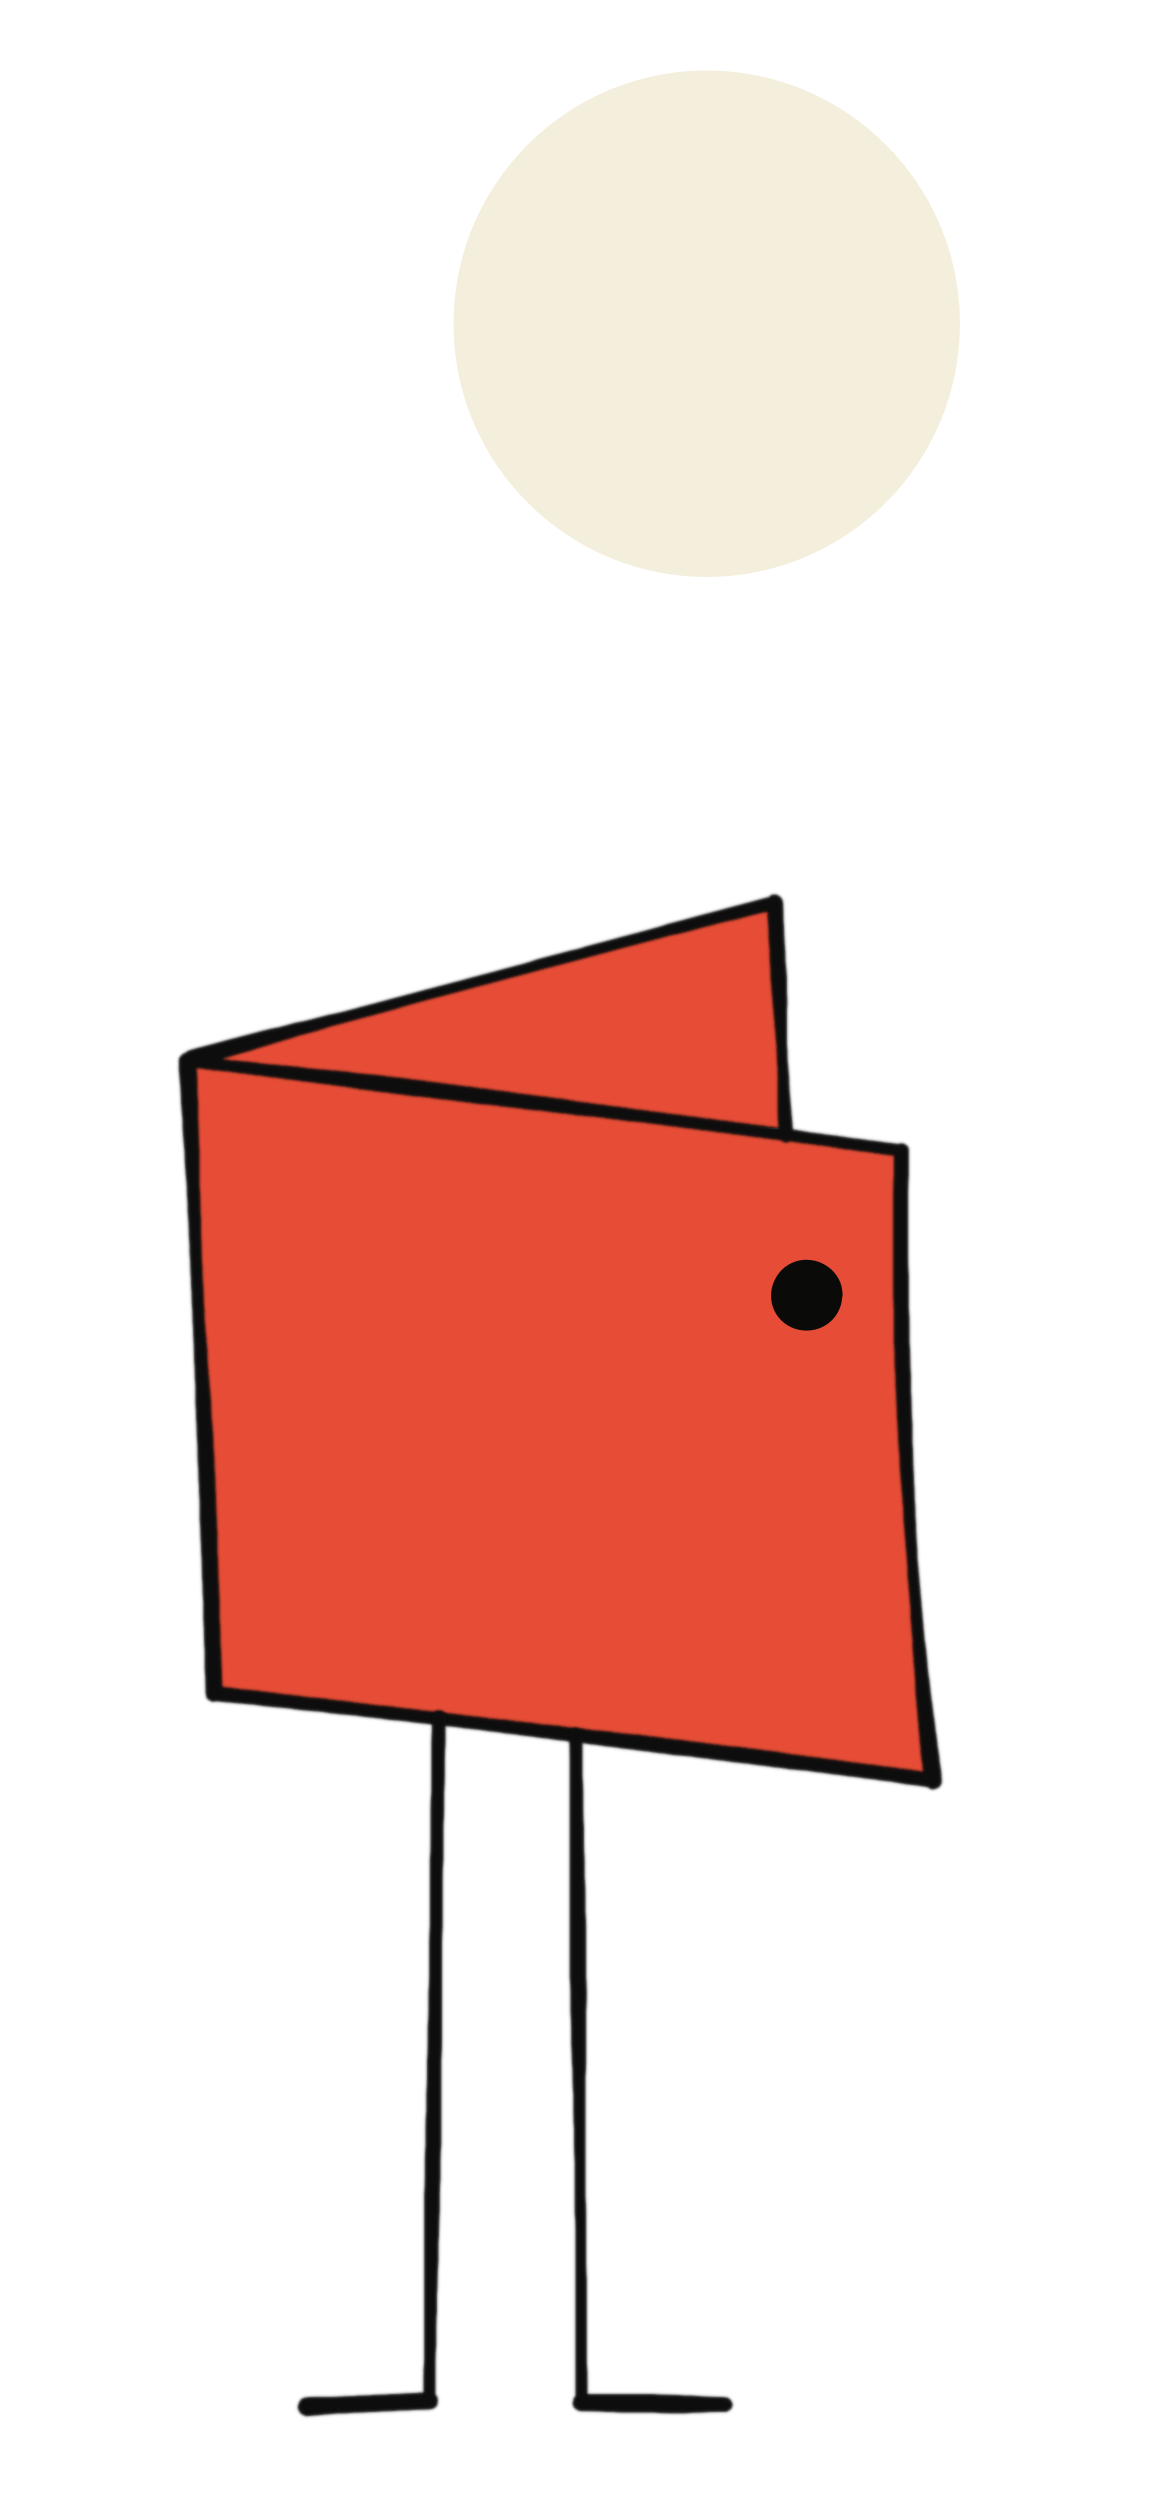
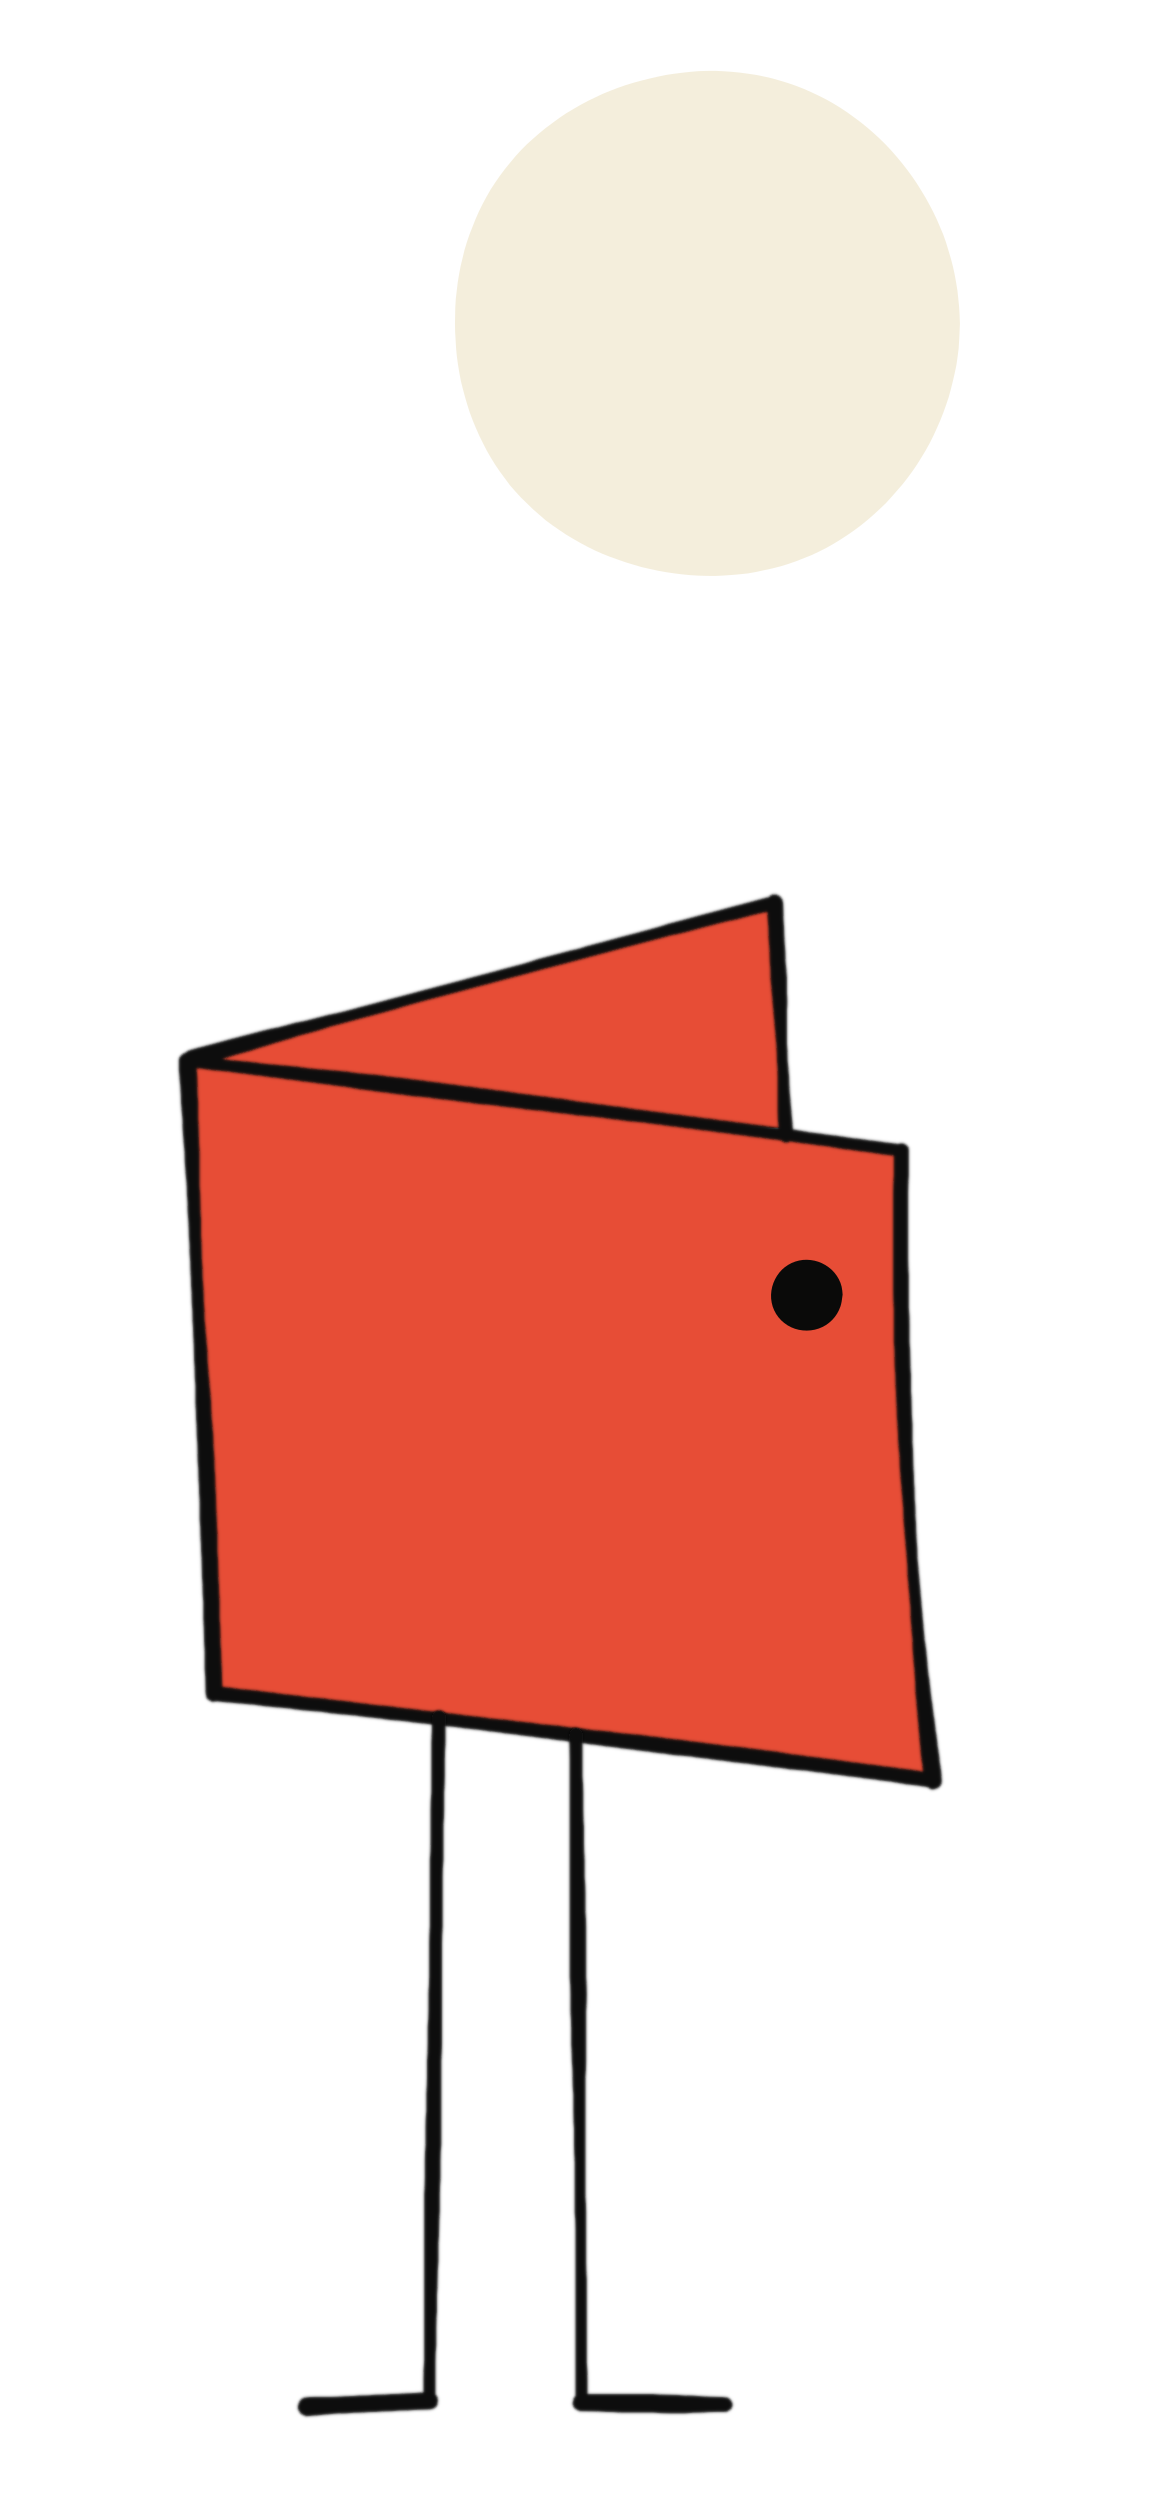
<svg xmlns="http://www.w3.org/2000/svg" viewBox="1130 80 360 780">
-   <circle cx="1350.5" cy="181" r="79" fill="#f4eedc" />
+   <path d="M1429.5 181Q1429.3 186.2 1429.1 188.7Q1428.8 191.3 1428.4 193.9Q1427.9 196.4 1427.3 198.9Q1426.7 201.4 1426 203.9Q1425.2 206.4 1424.3 208.8Q1423.4 211.2 1422.3 213.6Q1421.3 215.9 1420.1 218.2Q1418.9 220.5 1417.5 222.7Q1416.2 224.9 1414.7 227Q1413.2 229.1 1411.6 231.1Q1409.9 233.1 1408.2 235Q1406.5 237 1404.6 238.7Q1402.7 240.5 1400.7 242.2Q1398.7 243.9 1396.6 245.4Q1394.5 246.9 1392.3 248.3Q1390.1 249.7 1387.9 250.9Q1385.6 252.1 1383.2 253.2Q1380.8 254.2 1378.4 255.1Q1376 256 1373.5 256.7Q1371 257.4 1368.4 257.9Q1365.9 258.5 1363.4 258.9Q1360.8 259.2 1358.2 259.4Q1355.7 259.6 1353.1 259.7Q1350.5 259.7 1347.9 259.6Q1345.4 259.5 1342.8 259.2Q1340.2 258.9 1337.7 258.5Q1335.2 258.1 1332.7 257.5Q1330.1 257 1327.7 256.2Q1325.2 255.5 1322.8 254.6Q1320.4 253.8 1318 252.8Q1315.6 251.8 1313.3 250.6Q1311 249.4 1308.8 248.1Q1306.5 246.8 1304.4 245.3Q1302.3 243.9 1300.2 242.3Q1298.2 240.6 1296.3 238.9Q1294.4 237.1 1292.6 235.3Q1290.8 233.4 1289.1 231.4Q1287.5 229.3 1286 227.2Q1284.5 225.1 1283.2 222.9Q1281.8 220.6 1280.7 218.3Q1279.5 216 1278.5 213.6Q1277.5 211.3 1276.6 208.8Q1275.8 206.4 1275.1 203.9Q1274.4 201.4 1273.8 198.9Q1273.3 196.4 1272.9 193.8Q1272.5 191.3 1272.3 188.7Q1272.1 186.1 1272 183.6Q1271.9 181 1272 178.4Q1272 175.9 1272.2 173.3Q1272.5 170.7 1272.8 168.2Q1273.2 165.6 1273.7 163.1Q1274.3 160.6 1274.9 158.1Q1275.6 155.6 1276.5 153.1Q1277.4 150.7 1278.4 148.3Q1279.4 145.9 1280.6 143.6Q1281.8 141.3 1283.1 139.1Q1284.5 136.9 1286 134.8Q1287.5 132.7 1289.2 130.7Q1290.8 128.7 1292.6 126.8Q1294.4 124.9 1296.4 123.2Q1298.3 121.5 1300.3 119.9Q1302.4 118.3 1304.5 116.8Q1306.6 115.3 1308.9 114Q1311.1 112.7 1313.4 111.5Q1315.7 110.4 1318 109.3Q1320.4 108.3 1322.8 107.4Q1325.2 106.5 1327.7 105.8Q1330.2 105.1 1332.7 104.5Q1335.2 103.9 1337.7 103.4Q1340.2 103 1342.8 102.7Q1345.3 102.4 1347.9 102.2Q1350.5 102.1 1353.1 102.1Q1355.7 102.2 1358.2 102.4Q1360.8 102.6 1363.4 103Q1365.9 103.3 1368.5 103.9Q1371 104.4 1373.5 105.2Q1376 105.9 1378.4 106.8Q1380.9 107.7 1383.2 108.8Q1385.6 109.9 1387.9 111.1Q1390.1 112.3 1392.3 113.7Q1394.5 115.1 1396.6 116.7Q1398.7 118.2 1400.7 119.9Q1402.6 121.5 1404.5 123.3Q1406.4 125.1 1408.1 127Q1409.9 129 1411.5 131Q1413.1 133 1414.6 135.1Q1416.1 137.2 1417.4 139.4Q1418.8 141.6 1420 143.9Q1421.2 146.1 1422.3 148.5Q1423.3 150.8 1424.3 153.2Q1425.2 155.6 1425.9 158.1Q1426.7 160.6 1427.3 163.1Q1427.9 165.6 1428.3 168.1Q1428.8 170.7 1429 173.3Q1429.3 175.8 1429.4 178.4L1429.5 181Z" fill="#f4eedc" />
  <g transform="translate(1189.374 411.8744) scale(0.2237513)">
    <defs>
      <filter id="ink-soft-7" x="-5%" y="-5%" width="110%" height="110%">
        <feGaussianBlur stdDeviation="2.28" />
      </filter>
    </defs>
    <path d="M2.3 -7.3Q24.8 -13.5 36.1 -16.6Q47.4 -19.7 58.6 -22.8Q69.9 -25.9 81.2 -29Q92.5 -32 103.7 -35.1Q115 -38.2 126.3 -41.2Q137.6 -44.2 148.9 -47.3Q160.2 -50.3 171.5 -53.3Q182.7 -56.3 194 -59.3Q205.3 -62.3 216.6 -65.2Q227.9 -68.2 239.3 -71.2Q250.6 -74.1 261.9 -77.1Q273.2 -80 284.5 -83Q295.8 -86 307.1 -88.9Q318.4 -91.9 329.7 -94.9Q341 -97.8 352.3 -100.8Q363.6 -103.8 374.9 -106.8Q386.2 -109.8 397.5 -112.8Q408.8 -115.8 420.1 -118.8Q431.3 -121.8 442.6 -124.9Q453.9 -127.9 465.2 -130.9Q476.5 -134 487.8 -137Q499.1 -140.1 510.3 -143.1Q521.6 -146.2 532.9 -149.2Q544.2 -152.3 555.5 -155.4Q566.7 -158.4 578 -161.5Q589.3 -164.5 600.6 -167.6Q611.9 -170.6 623.1 -173.6Q634.4 -176.7 645.7 -179.7Q657 -182.7 668.3 -185.8Q679.6 -188.8 690.9 -191.8Q702.2 -194.8 713.5 -197.8Q724.8 -200.8 736.1 -203.8Q747.3 -206.8 758.6 -209.8Q769.9 -212.7 781.3 -215.7Q792.6 -218.7 803.9 -221.6Q815.2 -224.6 815.7 -213Q816.2 -201.5 816.8 -189.9Q817.3 -178.3 817.8 -166.8Q818.4 -155.2 818.9 -143.6Q819.4 -132.1 820 -120.5Q820.5 -108.9 821.1 -97.4Q821.7 -85.8 822.3 -74.2Q822.9 -62.7 823.5 -51.1Q824.1 -39.5 824.7 -28Q825.2 -16.4 825.8 -4.8Q826.3 6.7 826.8 18.3Q827.3 29.9 827.8 41.4Q828.4 53 828.9 64.6Q829.4 76.2 829.9 87.7Q830.4 99.3 416.3 46L2.3 -7.3Z" fill="#e74d36" />
    <path d="M-3.7 -3.3Q19.5 -0.8 31.1 0.5Q42.7 1.8 54.3 3.1Q65.8 4.4 77.4 5.8Q89 7.1 100.6 8.4Q112.2 9.7 123.8 11.1Q135.4 12.4 147 13.7Q158.6 15.1 170.1 16.4Q181.7 17.8 193.3 19.2Q204.9 20.5 216.5 21.9Q228.1 23.3 239.6 24.7Q251.2 26.1 262.8 27.5Q274.4 28.9 286 30.3Q297.5 31.7 309.1 33.2Q320.7 34.6 332.3 36Q343.8 37.4 355.4 38.9Q367 40.3 378.6 41.7Q390.2 43.2 401.7 44.6Q413.3 46.1 424.9 47.5Q436.4 49 448 50.4Q459.6 51.9 471.2 53.3Q482.7 54.8 494.3 56.2Q505.9 57.7 517.5 59.1Q529 60.6 540.6 62Q552.2 63.5 563.8 64.9Q575.3 66.4 586.9 67.8Q598.5 69.3 610 70.8Q621.6 72.2 633.2 73.7Q644.8 75.2 656.3 76.7Q667.9 78.1 679.5 79.6Q691 81.1 702.6 82.6Q714.2 84.1 725.8 85.6Q737.3 87.1 748.9 88.6Q760.5 90.1 772 91.6Q783.6 93.1 795.1 94.7Q806.7 96.2 818.3 97.7Q829.8 99.3 841.4 100.8Q853 102.4 864.5 104Q876.1 105.5 887.6 107.1Q899.2 108.7 910.7 110.3Q922.3 111.9 933.9 113.5Q945.4 115.1 957 116.7Q968.5 118.3 980.1 119.9Q991.6 121.5 991.4 133.1Q991.2 144.7 991.1 156.3Q991 167.9 990.9 179.4Q990.8 191 990.7 202.6Q990.6 214.2 990.6 225.8Q990.6 237.4 990.6 248.9Q990.7 260.5 990.7 272.1Q990.8 283.7 990.9 295.2Q991.1 306.8 991.2 318.4Q991.4 329.9 991.6 341.5Q991.8 353.1 992 364.6Q992.3 376.2 992.5 387.8Q992.8 399.3 993.1 410.9Q993.5 422.5 993.8 434Q994.2 445.6 994.6 457.1Q995 468.7 995.4 480.3Q995.8 491.8 996.3 503.4Q996.8 514.9 997.3 526.5Q997.8 538 998.4 549.6Q999 561.1 999.5 572.7Q1000.1 584.2 1000.8 595.8Q1001.4 607.3 1002.1 618.9Q1002.8 630.4 1003.5 642Q1004.2 653.5 1005 665Q1005.7 676.6 1006.5 688.1Q1007.3 699.7 1008.2 711.2Q1009 722.7 1009.9 734.3Q1010.8 745.8 1011.7 757.3Q1012.6 768.9 1013.5 780.4Q1014.5 791.9 1015.5 803.5Q1016.5 815 1017.5 826.5Q1018.6 838 1019.6 849.6Q1020.7 861.1 1021.8 872.6Q1023 884.1 1024.1 895.7Q1025.3 907.2 1026.5 918.7Q1027.8 930.2 1029 941.7Q1030.3 953.2 1031.6 964.7Q1032.9 976.3 1034.3 987.8Q1035.7 999.3 1024 997.7Q1012.4 996.1 1000.7 994.5Q989.1 993 977.5 991.4Q965.8 989.8 954.2 988.3Q942.5 986.7 930.9 985.2Q919.3 983.6 907.6 982.1Q896 980.6 884.3 979.1Q872.7 977.5 861 976Q849.4 974.5 837.7 973Q826.1 971.5 814.4 970.1Q802.8 968.6 791.1 967.1Q779.5 965.7 767.8 964.2Q756.2 962.8 744.5 961.3Q732.9 959.9 721.2 958.5Q709.5 957 697.9 955.6Q686.2 954.2 674.6 952.8Q662.9 951.3 651.3 949.9Q639.6 948.5 627.9 947.1Q616.3 945.7 604.6 944.3Q593 942.9 581.3 941.5Q569.6 940.1 558 938.7Q546.3 937.2 534.7 935.8Q523 934.4 511.4 933Q499.7 931.6 488 930.2Q476.4 928.8 464.7 927.4Q453 926 441.4 924.6Q429.7 923.2 418.1 921.9Q406.4 920.5 394.7 919.1Q383.1 917.7 371.4 916.3Q359.7 915 348.1 913.6Q336.4 912.2 324.8 910.9Q313.1 909.5 301.4 908.2Q289.8 906.8 278.1 905.5Q266.4 904.1 254.8 902.8Q243.1 901.5 231.4 900.1Q219.8 898.8 208.1 897.5Q196.4 896.1 184.7 894.8Q173.1 893.5 161.4 892.2Q149.7 890.9 138.1 889.6Q126.4 888.3 114.7 887Q103 885.7 91.4 884.4Q79.7 883.1 68 881.9Q56.3 880.6 44.7 879.3Q33 878 32.7 866.4Q32.3 854.8 32 843.2Q31.6 831.6 31.3 820Q30.9 808.4 30.6 796.8Q30.2 785.2 29.8 773.6Q29.5 762 29.1 750.4Q28.7 738.8 28.3 727.2Q27.9 715.6 27.5 704Q27.1 692.4 26.7 680.8Q26.3 669.2 25.9 657.6Q25.5 646 25.1 634.4Q24.6 622.8 24.2 611.2Q23.8 599.6 23.4 588Q22.9 576.4 22.5 564.8Q22 553.2 21.5 541.6Q21 530 20.4 518.4Q19.9 506.8 19.3 495.2Q18.7 483.6 18.1 472.1Q17.5 460.5 16.8 448.9Q16.2 437.3 15.6 425.7Q14.9 414.1 14.3 402.5Q13.7 390.9 13 379.3Q12.4 367.7 11.9 356.1Q11.3 344.6 10.7 333Q10.2 321.4 9.7 309.8Q9.2 298.2 8.7 286.6Q8.2 275 7.7 263.4Q7.2 251.8 6.8 240.2Q6.3 228.6 5.8 217Q5.3 205.4 4.8 193.8Q4.4 182.2 3.9 170.6Q3.4 159 2.9 147.4Q2.4 135.8 1.9 124.2Q1.5 112.6 1 101Q0.5 89.4 -0.1 77.8Q-0.6 66.2 -1.1 54.6Q-1.6 43.1 -2.1 31.5Q-2.7 19.9 -3.2 8.3Q-3.7 -3.3 -3.7 -3.3L-3.7 -3.3Z" fill="#e74d36" />
    <path d="M-5 5Q19 7 30 9Q42 10 53 11Q65 13 76 14Q88 16 100 17Q111 19 123 20Q134 22 146 23Q157 25 169 26Q181 28 192 29Q204 31 215 32Q227 34 238 36Q250 37 261 39Q273 40 285 42Q296 43 308 45Q319 46 331 47Q342 49 354 50Q366 51 377 53Q389 54 400 56Q412 57 424 58Q435 60 447 61Q458 62 470 64Q481 65 493 66Q505 68 516 69Q528 70 539 72Q551 73 563 74Q574 75 586 77Q597 78 609 80Q621 81 632 82Q644 84 655 85Q667 87 678 88Q690 90 701 91Q713 93 725 94Q736 96 748 97Q759 99 771 100Q782 102 794 103Q806 105 817 106Q829 108 840 109Q852 111 863 112Q875 114 887 115Q898 117 910 119Q921 120 933 122Q944 123 956 125Q967 127 979 128Q990 130 992 130Q994 130 995 129Q997 128 998 127Q999 126 1000 124Q1000 123 1000 121Q1000 119 999 118Q999 116 997 115Q996 114 994 113Q993 113 981 111Q970 110 958 108Q947 107 935 105Q923 104 912 102Q900 100 889 99Q877 97 866 96Q854 94 843 92Q831 91 819 89Q808 88 796 86Q785 85 773 83Q762 82 750 80Q738 79 727 77Q715 76 704 74Q692 73 681 71Q669 70 657 68Q646 67 634 65Q623 64 611 62Q600 60 588 59Q576 57 565 56Q553 54 542 53Q530 51 519 49Q507 48 496 46Q484 45 472 43Q461 42 449 40Q438 38 426 37Q415 35 403 34Q392 32 380 31Q368 29 357 28Q345 26 334 25Q322 23 311 22Q299 20 287 19Q276 18 264 16Q253 15 241 14Q229 13 218 11Q206 10 195 9Q183 8 171 7Q160 6 148 4Q136 3 125 2Q113 1 102 0Q90 -2 78 -3Q67 -4 55 -5Q44 -7 32 -8Q20 -9 9 -10Q-3 -12 -4 -12Q-6 -11 -8 -11Q-9 -10 -10 -9Q-11 -7 -12 -6Q-12 -4 -12 -3Q-12 -1 -11 0Q-10 2 -9 3Q-8 4 -6 5L-5 5ZM981 121Q981 145 981 156Q980 168 980 179Q980 191 980 203Q980 214 980 226Q980 237 980 249Q980 261 980 272Q980 284 980 295Q980 307 980 319Q980 330 981 342Q981 353 981 365Q981 376 981 388Q982 400 982 411Q982 423 983 434Q983 446 984 458Q984 469 985 481Q985 492 986 504Q987 515 987 527Q988 538 989 550Q989 562 990 573Q991 585 992 596Q993 608 994 619Q994 631 995 642Q996 654 997 666Q998 677 999 689Q1000 700 1000 712Q1001 723 1002 735Q1003 746 1004 758Q1004 770 1005 781Q1006 793 1007 804Q1007 816 1008 827Q1009 839 1010 850Q1011 862 1011 874Q1012 885 1013 897Q1014 908 1015 920Q1016 931 1017 943Q1018 955 1019 966Q1021 978 1022 989Q1023 1001 1024 1003Q1025 1006 1026 1007Q1028 1009 1030 1010Q1032 1012 1035 1012Q1037 1012 1040 1011Q1042 1010 1044 1009Q1046 1007 1047 1005Q1048 1003 1048 1000Q1048 998 1047 986Q1045 975 1044 963Q1042 952 1041 940Q1039 929 1038 917Q1036 906 1035 895Q1033 883 1032 872Q1031 860 1029 849Q1028 837 1027 826Q1026 814 1024 803Q1023 791 1022 780Q1021 768 1020 757Q1019 745 1018 734Q1017 722 1016 711Q1015 699 1014 688Q1014 676 1013 665Q1012 653 1012 641Q1011 630 1011 618Q1010 607 1010 595Q1009 584 1009 572Q1008 561 1008 549Q1008 538 1007 526Q1007 514 1007 503Q1006 491 1006 480Q1006 468 1005 457Q1005 445 1005 434Q1004 422 1004 411Q1004 399 1003 388Q1003 376 1003 364Q1003 353 1002 341Q1002 330 1002 318Q1002 307 1002 295Q1001 284 1001 272Q1001 260 1001 249Q1001 237 1001 226Q1001 214 1001 203Q1001 191 1001 180Q1001 168 1002 156Q1002 145 1002 133Q1002 122 1002 120Q1002 118 1001 116Q999 114 998 113Q996 112 994 111Q992 111 990 111Q988 111 986 113Q984 114 983 115Q982 117 981 119L981 121ZM1037 989Q1014 986 1002 984Q990 983 979 981Q967 980 956 978Q944 977 932 975Q921 974 909 972Q897 970 886 969Q874 967 862 966Q851 964 839 963Q827 961 816 959Q804 958 792 956Q781 955 769 953Q758 952 746 951Q734 949 723 948Q711 946 699 945Q688 943 676 942Q664 941 653 939Q641 938 629 936Q618 935 606 934Q594 933 583 931Q571 930 559 929Q548 927 536 926Q524 925 513 923Q501 922 489 921Q478 919 466 918Q454 917 442 915Q431 914 419 913Q407 911 396 910Q384 909 372 907Q361 906 349 904Q337 903 326 902Q314 900 302 899Q291 898 279 896Q267 895 256 894Q244 892 232 891Q221 889 209 888Q197 887 186 885Q174 884 162 883Q151 881 139 880Q127 879 116 877Q104 876 92 874Q81 873 69 872Q57 870 46 869Q34 867 32 868Q30 868 28 869Q26 870 25 871Q24 873 23 875Q22 877 23 879Q23 881 24 883Q25 885 26 886Q28 887 30 888Q32 889 44 890Q55 891 67 892Q79 893 90 894Q102 896 114 897Q125 898 137 899Q149 901 160 902Q172 903 184 904Q195 906 207 907Q219 908 230 909Q242 911 254 912Q265 913 277 915Q289 916 300 917Q312 919 324 920Q335 921 347 923Q359 924 370 925Q382 927 394 928Q405 929 417 931Q429 932 440 934Q452 935 464 937Q475 938 487 940Q499 941 510 943Q522 944 533 946Q545 947 557 949Q568 950 580 952Q592 953 603 955Q615 956 627 958Q638 959 650 961Q662 962 673 964Q685 965 697 966Q708 968 720 969Q732 971 743 972Q755 974 766 975Q778 976 790 978Q801 979 813 981Q825 982 836 984Q848 985 860 986Q871 988 883 989Q895 991 906 992Q918 994 930 995Q941 997 953 998Q964 1000 976 1001Q988 1003 999 1005Q1011 1006 1023 1008Q1034 1010 1036 1010Q1038 1009 1040 1009Q1042 1008 1043 1006Q1045 1005 1045 1003Q1046 1001 1046 999Q1046 997 1045 995Q1044 993 1042 992Q1041 990 1039 990L1037 989ZM45 878Q44 854 44 843Q43 831 43 820Q42 808 42 796Q42 785 41 773Q41 762 41 750Q40 738 40 727Q39 715 39 704Q39 692 38 680Q38 669 38 657Q37 646 37 634Q36 622 36 611Q36 599 35 588Q35 576 34 564Q34 553 33 541Q32 529 32 518Q31 506 30 495Q29 483 29 471Q28 460 27 448Q26 437 25 425Q24 414 24 402Q23 390 22 379Q21 367 20 356Q20 344 19 333Q19 321 18 309Q17 298 17 286Q16 275 16 263Q16 251 15 240Q15 228 15 217Q14 205 14 193Q14 182 13 170Q13 159 13 147Q13 135 13 124Q12 112 12 101Q12 89 11 77Q11 66 11 54Q10 43 10 31Q10 19 9 8Q9 -4 8 -6Q8 -9 6 -11Q5 -13 3 -14Q1 -15 -2 -16Q-4 -16 -7 -15Q-9 -15 -11 -13Q-13 -12 -14 -10Q-16 -8 -16 -5Q-16 -3 -16 9Q-15 20 -14 32Q-13 44 -13 55Q-12 67 -11 78Q-11 90 -10 102Q-9 113 -8 125Q-8 136 -7 148Q-6 159 -5 171Q-5 183 -4 194Q-4 206 -3 217Q-2 229 -2 241Q-1 252 -1 264Q0 275 0 287Q1 299 1 310Q2 322 2 333Q3 345 3 357Q4 368 4 380Q5 391 5 403Q5 415 6 426Q6 438 7 449Q7 461 7 473Q8 484 8 496Q9 507 9 519Q10 531 10 542Q10 554 11 565Q11 577 12 588Q12 600 13 612Q13 623 13 635Q14 646 14 658Q15 670 15 681Q16 693 16 704Q16 716 17 728Q17 739 18 751Q18 762 18 774Q19 786 19 797Q19 809 20 820Q20 832 20 844Q21 855 21 867Q21 878 22 881Q22 883 23 885Q25 887 27 888Q29 889 31 890Q33 890 36 889Q38 889 40 888Q42 886 43 884Q44 882 45 880L45 878ZM6 5Q28 -2 39 -5Q50 -8 62 -12Q73 -15 84 -18Q95 -22 106 -25Q118 -29 129 -32Q140 -35 151 -39Q162 -42 174 -45Q185 -48 196 -52Q207 -55 219 -58Q230 -61 241 -64Q252 -67 264 -70Q275 -73 286 -76Q298 -80 309 -83Q320 -86 331 -89Q343 -92 354 -95Q365 -98 377 -101Q388 -104 399 -107Q410 -110 422 -113Q433 -116 444 -119Q456 -122 467 -125Q478 -128 489 -131Q501 -134 512 -137Q523 -140 535 -143Q546 -146 557 -149Q568 -152 580 -155Q591 -158 602 -161Q614 -164 625 -167Q636 -170 648 -173Q659 -176 670 -179Q682 -181 693 -184Q704 -187 715 -190Q727 -193 738 -196Q749 -199 761 -201Q772 -204 783 -207Q795 -210 806 -212Q818 -215 819 -216Q821 -217 822 -218Q823 -220 824 -221Q825 -223 825 -225Q825 -227 824 -229Q823 -230 822 -232Q820 -233 818 -234Q817 -234 815 -234Q813 -234 801 -231Q790 -228 779 -225Q768 -222 756 -219Q745 -216 734 -213Q722 -210 711 -207Q700 -204 689 -201Q677 -198 666 -195Q655 -191 643 -188Q632 -185 621 -182Q610 -179 598 -176Q587 -173 576 -170Q565 -167 553 -164Q542 -160 531 -158Q519 -155 508 -152Q497 -149 485 -146Q474 -142 463 -139Q452 -136 440 -133Q429 -130 418 -127Q406 -124 395 -121Q384 -118 373 -115Q361 -112 350 -109Q339 -106 327 -103Q316 -100 305 -97Q294 -94 282 -91Q271 -88 260 -85Q248 -82 237 -79Q226 -76 215 -73Q203 -70 192 -68Q180 -65 169 -62Q158 -59 146 -57Q135 -54 124 -51Q112 -49 101 -46Q89 -43 78 -40Q67 -37 55 -34Q44 -31 33 -28Q22 -25 10 -22Q-1 -19 -3 -18Q-5 -17 -7 -15Q-9 -13 -9 -11Q-10 -9 -10 -6Q-10 -4 -9 -2Q-8 0 -6 2Q-4 4 -2 4Q1 5 3 5L6 5ZM804 -224Q805 -201 806 -189Q806 -178 807 -166Q808 -155 808 -143Q809 -132 809 -120Q810 -108 811 -97Q812 -85 813 -74Q814 -62 815 -51Q816 -39 817 -28Q818 -16 818 -4Q819 7 819 19Q819 30 819 42Q819 53 819 65Q819 77 820 88Q820 100 820 102Q821 104 822 105Q823 107 825 108Q827 109 829 110Q831 110 833 110Q835 109 837 108Q838 107 839 105Q840 103 841 101Q841 99 840 87Q839 76 838 64Q837 53 836 41Q835 29 835 18Q834 6 833 -5Q833 -17 832 -28Q832 -40 832 -51Q832 -63 832 -75Q833 -86 832 -98Q832 -109 832 -121Q831 -133 830 -144Q830 -156 829 -167Q828 -179 828 -190Q827 -202 827 -214Q827 -225 826 -227Q826 -229 824 -231Q823 -233 821 -234Q819 -235 817 -236Q815 -236 812 -236Q810 -235 808 -234Q807 -232 806 -230Q804 -229 804 -226L804 -224Z" fill="#0a0a09" filter="url(#ink-soft-7)" />
    <path d="M337 911Q337 934 336 946Q336 958 336 969Q336 981 336 993Q336 1005 336 1016Q335 1028 335 1040Q335 1051 335 1063Q335 1075 335 1086Q335 1098 334 1110Q334 1121 334 1133Q334 1145 334 1156Q334 1168 334 1180Q334 1191 334 1203Q333 1215 333 1226Q333 1238 333 1250Q333 1261 333 1273Q333 1285 332 1296Q332 1308 332 1320Q332 1331 331 1343Q331 1355 331 1366Q331 1378 330 1390Q330 1401 330 1413Q330 1425 329 1436Q329 1448 329 1460Q328 1471 328 1483Q328 1495 328 1506Q327 1518 327 1530Q327 1541 327 1553Q327 1565 326 1576Q326 1588 326 1600Q326 1611 326 1623Q326 1635 326 1646Q326 1658 326 1670Q326 1682 326 1693Q326 1705 326 1717Q326 1728 326 1740Q326 1752 326 1763Q326 1775 326 1787Q326 1798 326 1810Q325 1822 325 1833Q325 1845 325 1857Q325 1868 325 1870Q326 1872 327 1873Q327 1874 329 1875Q330 1876 332 1876Q333 1877 335 1876Q336 1876 338 1875Q339 1874 340 1873Q341 1872 341 1870Q342 1869 342 1857Q342 1845 342 1834Q342 1822 342 1810Q342 1798 343 1787Q343 1775 343 1763Q343 1752 344 1740Q344 1728 344 1717Q345 1705 345 1693Q345 1682 346 1670Q346 1659 346 1647Q347 1635 347 1624Q347 1612 348 1600Q348 1588 348 1577Q348 1565 349 1553Q349 1542 349 1530Q349 1518 350 1507Q350 1495 350 1483Q350 1472 350 1460Q350 1448 350 1437Q350 1425 350 1413Q350 1402 350 1390Q351 1378 351 1367Q351 1355 351 1343Q351 1332 351 1320Q351 1308 351 1297Q351 1285 351 1273Q351 1262 351 1250Q351 1238 351 1227Q351 1215 352 1203Q352 1192 352 1180Q352 1168 352 1157Q352 1145 352 1133Q352 1122 353 1110Q353 1098 353 1087Q353 1075 353 1063Q354 1052 354 1040Q354 1028 354 1016Q355 1005 355 993Q355 981 355 970Q355 958 356 946Q356 935 356 923Q357 911 356 910Q356 908 355 906Q354 904 352 903Q351 902 349 902Q347 901 345 902Q343 902 342 903Q340 904 339 906Q338 907 337 909L337 911ZM333 1852Q312 1854 301 1854Q290 1855 280 1855Q269 1856 258 1856Q248 1857 237 1857Q227 1858 216 1858Q205 1859 195 1859Q184 1859 173 1859Q163 1859 160 1860Q158 1860 155 1862Q153 1864 152 1866Q151 1868 150 1871Q150 1873 150 1876Q151 1878 153 1881Q154 1883 157 1884Q159 1885 161 1886Q164 1886 175 1885Q185 1884 196 1883Q206 1882 217 1882Q228 1881 238 1881Q249 1880 260 1880Q270 1879 281 1879Q291 1878 302 1878Q313 1877 323 1877Q334 1877 336 1876Q339 1876 341 1874Q343 1873 344 1871Q345 1869 345 1866Q346 1864 345 1862Q345 1859 343 1857Q342 1855 340 1854Q338 1853 335 1853L333 1852ZM528 935Q529 959 529 970Q529 982 529 994Q529 1006 529 1017Q529 1029 529 1041Q529 1052 529 1064Q529 1076 529 1087Q529 1099 529 1111Q529 1122 529 1134Q529 1146 529 1158Q529 1169 529 1181Q529 1193 529 1204Q529 1216 529 1228Q529 1239 529 1251Q529 1263 529 1274Q530 1286 530 1298Q530 1310 530 1321Q531 1333 531 1345Q531 1356 531 1368Q532 1380 532 1391Q533 1403 533 1415Q533 1426 534 1438Q534 1450 534 1461Q534 1473 535 1485Q535 1497 535 1508Q535 1520 536 1532Q536 1543 536 1555Q536 1567 536 1578Q536 1590 536 1602Q537 1613 537 1625Q537 1637 537 1649Q537 1660 537 1672Q537 1684 537 1695Q537 1707 537 1719Q537 1730 537 1742Q537 1754 537 1765Q537 1777 537 1789Q537 1800 537 1812Q537 1824 537 1836Q537 1847 537 1859Q537 1871 538 1872Q538 1874 539 1875Q540 1877 541 1877Q542 1878 544 1879Q546 1879 547 1879Q549 1878 550 1877Q552 1877 553 1875Q553 1874 554 1872Q554 1871 554 1859Q554 1847 554 1835Q554 1824 553 1812Q553 1800 553 1789Q553 1777 553 1765Q553 1754 553 1742Q553 1730 553 1719Q553 1707 553 1695Q552 1683 552 1672Q552 1660 552 1648Q552 1637 552 1625Q552 1613 552 1602Q552 1590 551 1578Q551 1567 551 1555Q551 1543 551 1531Q551 1520 551 1508Q551 1496 551 1485Q551 1473 551 1461Q551 1450 551 1438Q551 1426 551 1415Q552 1403 552 1391Q552 1379 552 1368Q552 1356 552 1344Q552 1333 552 1321Q553 1309 553 1298Q553 1286 552 1274Q552 1263 552 1251Q552 1239 552 1227Q552 1216 552 1204Q552 1192 551 1181Q551 1169 551 1157Q551 1146 550 1134Q550 1122 550 1111Q549 1099 549 1087Q549 1075 549 1064Q548 1052 548 1040Q548 1029 548 1017Q548 1005 547 994Q547 982 547 970Q547 959 547 947Q547 935 547 933Q546 932 545 930Q544 929 543 928Q541 927 539 926Q538 926 536 926Q534 927 533 928Q531 929 530 930Q529 932 529 934L528 935ZM546 1879Q568 1879 579 1880Q590 1880 601 1881Q612 1881 623 1881Q634 1881 645 1881Q657 1882 668 1882Q679 1882 690 1882Q701 1881 712 1881Q723 1880 734 1880Q746 1880 748 1880Q749 1879 751 1878Q753 1877 754 1876Q755 1874 756 1872Q756 1870 756 1868Q755 1866 754 1864Q753 1863 751 1861Q750 1860 748 1860Q746 1859 735 1859Q724 1859 712 1858Q701 1857 690 1857Q679 1856 668 1856Q657 1856 646 1855Q635 1855 624 1855Q613 1855 601 1855Q590 1855 579 1855Q568 1855 557 1855Q546 1854 543 1855Q541 1855 539 1856Q537 1858 535 1860Q534 1862 534 1864Q533 1867 533 1869Q534 1871 535 1874Q537 1876 539 1877Q541 1878 543 1879L546 1879Z" fill="#0a0a09" filter="url(#ink-soft-7)" />
    <path d="M909.6 322Q908.4 333.1 906.6 338.4Q904.8 343.7 901.9 348.5Q899 353.3 895.1 357.3Q891.1 361.3 886.4 364.4Q881.6 367.4 876.3 369.3Q871 371.2 865.4 371.8Q859.8 372.5 854.1 371.9Q848.5 371.4 843.1 369.6Q837.7 367.8 832.8 364.8Q828 361.8 823.9 357.8Q819.9 353.8 816.9 349Q813.9 344.1 812.1 338.7Q810.4 333.3 809.9 327.6Q809.5 322 810.3 316.5Q811.1 310.9 813.1 305.7Q815.1 300.5 818.1 295.8Q821.1 291.1 825 287.2Q828.9 283.4 833.7 280.5Q838.4 277.6 843.6 275.9Q848.8 274.2 854.3 273.6Q859.8 273.1 865.2 273.8Q870.6 274.4 875.8 276.2Q880.9 278 885.6 280.8Q890.3 283.7 894.4 287.4Q898.4 291.2 901.5 295.8Q904.6 300.4 906.6 305.6Q908.6 310.9 909.1 316.4L909.6 322Z" fill="#0a0a09" />
  </g>
</svg>
